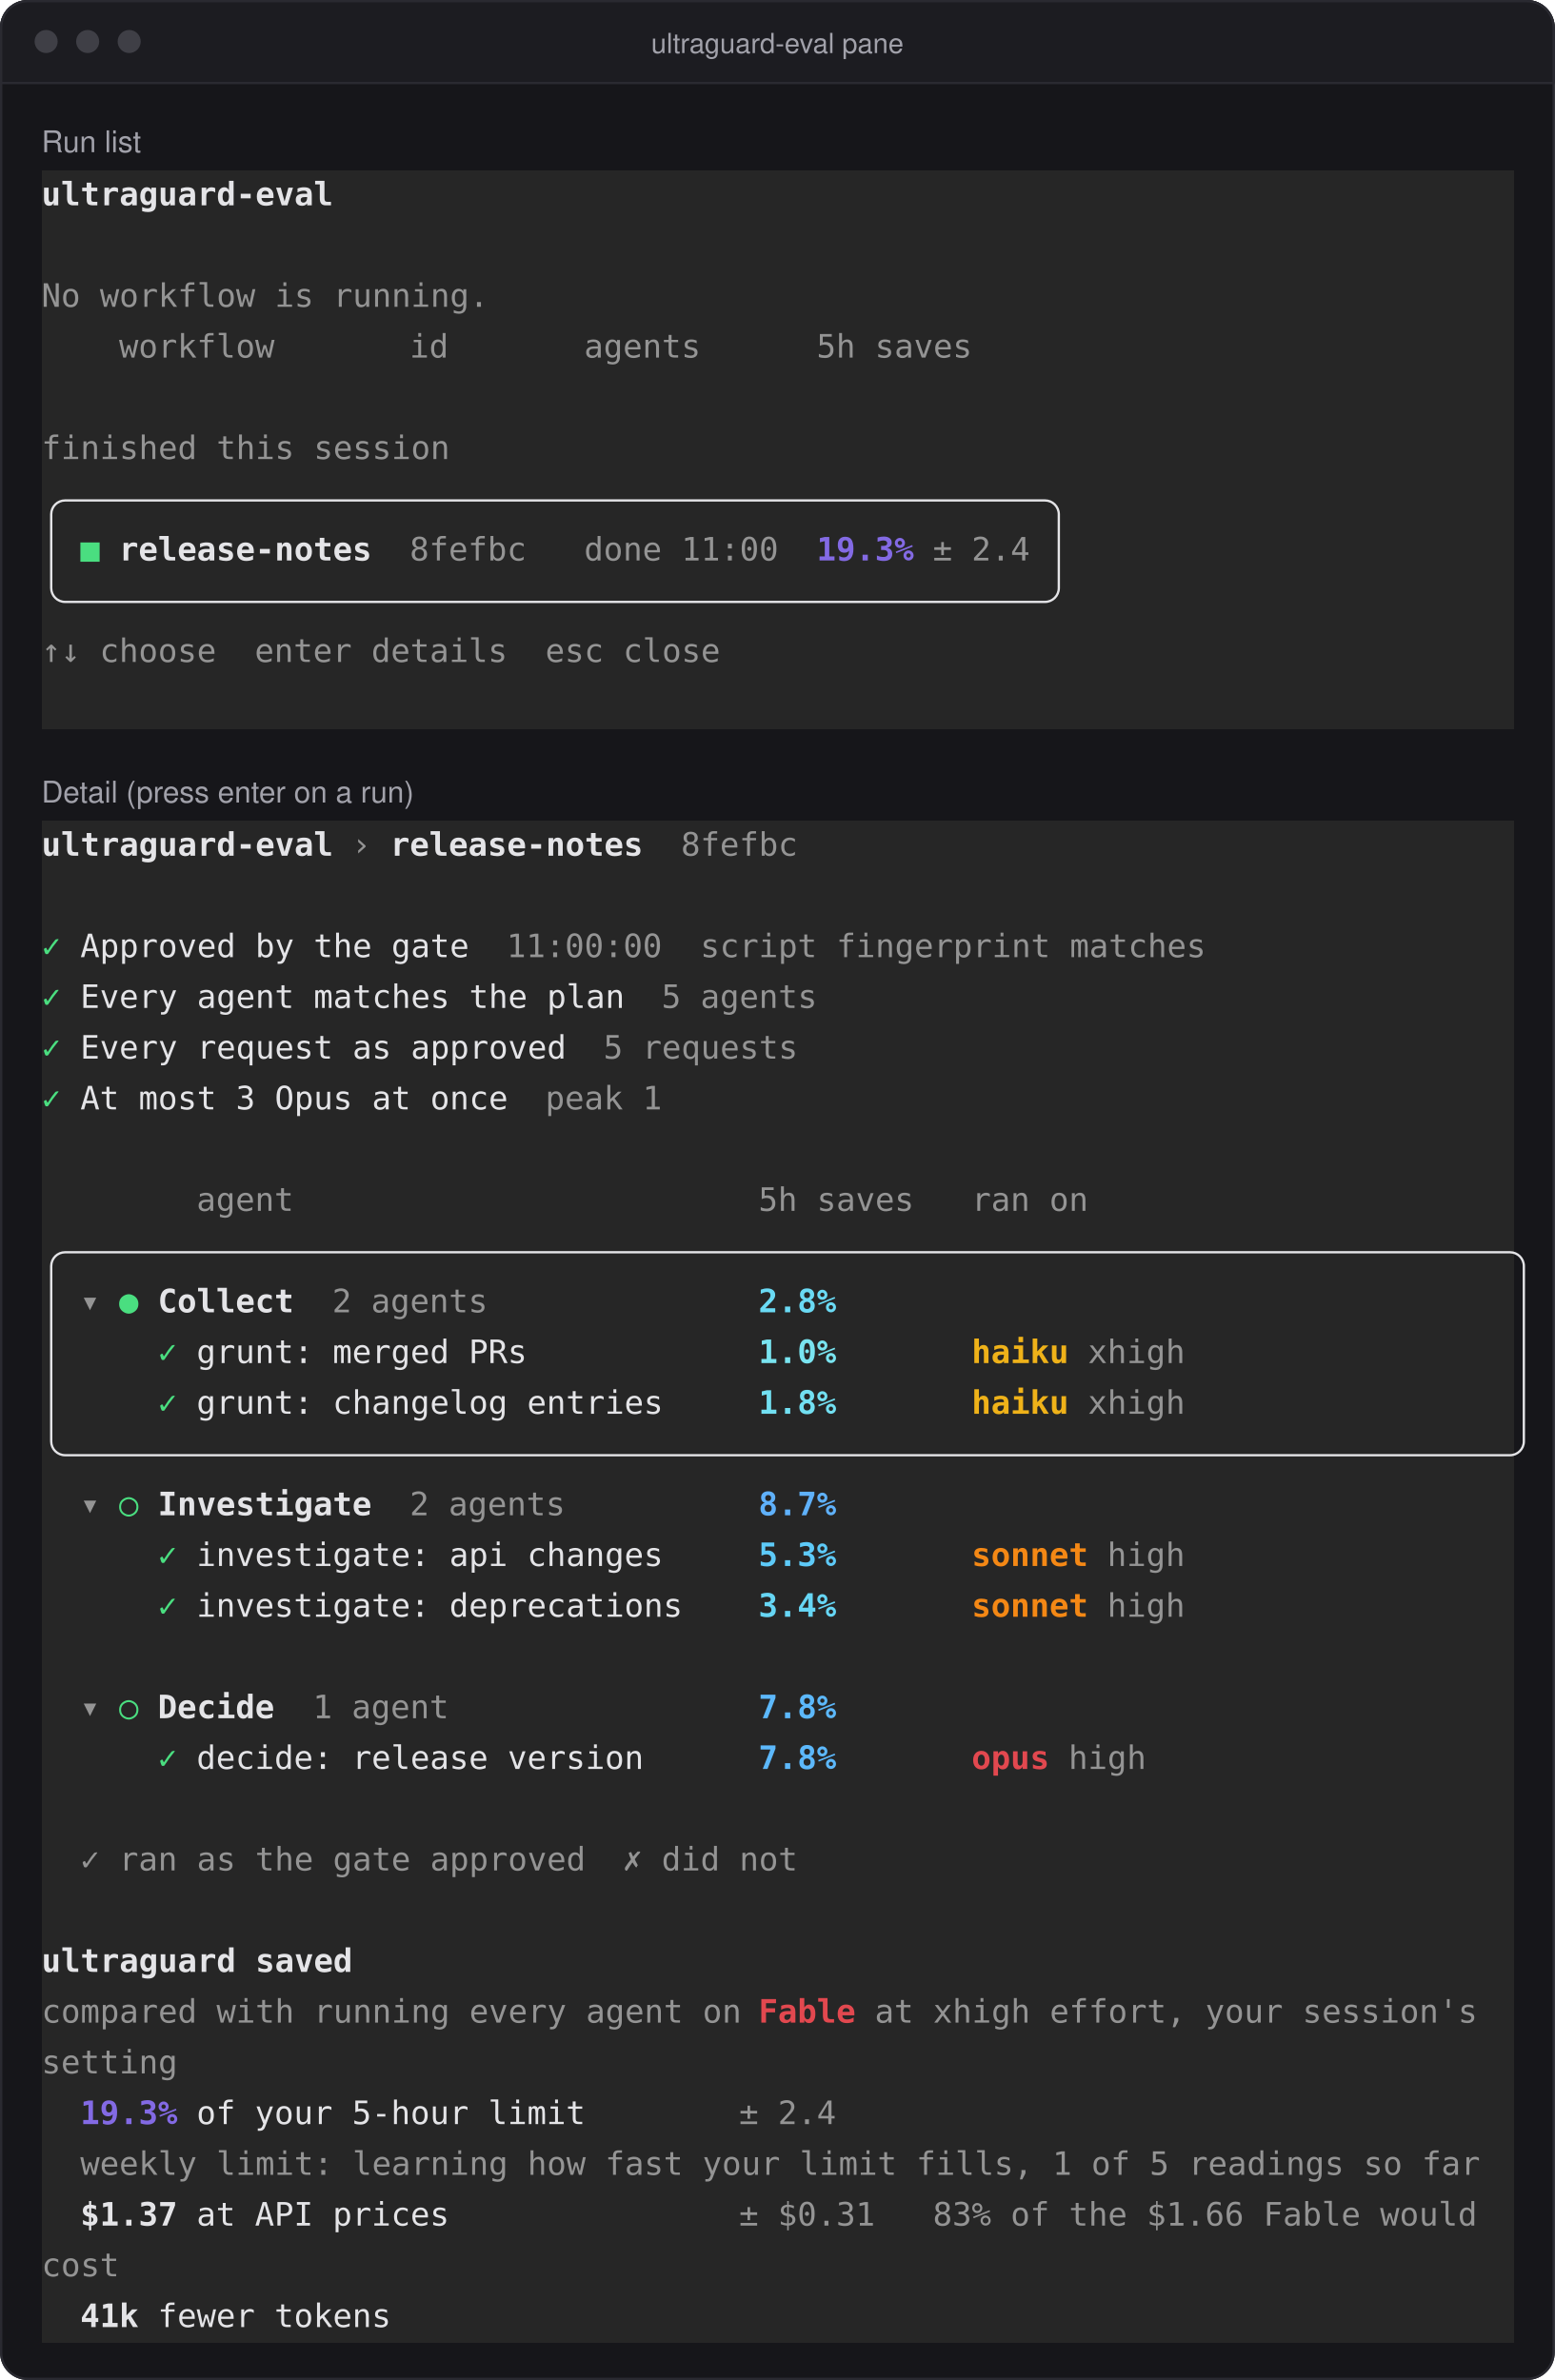
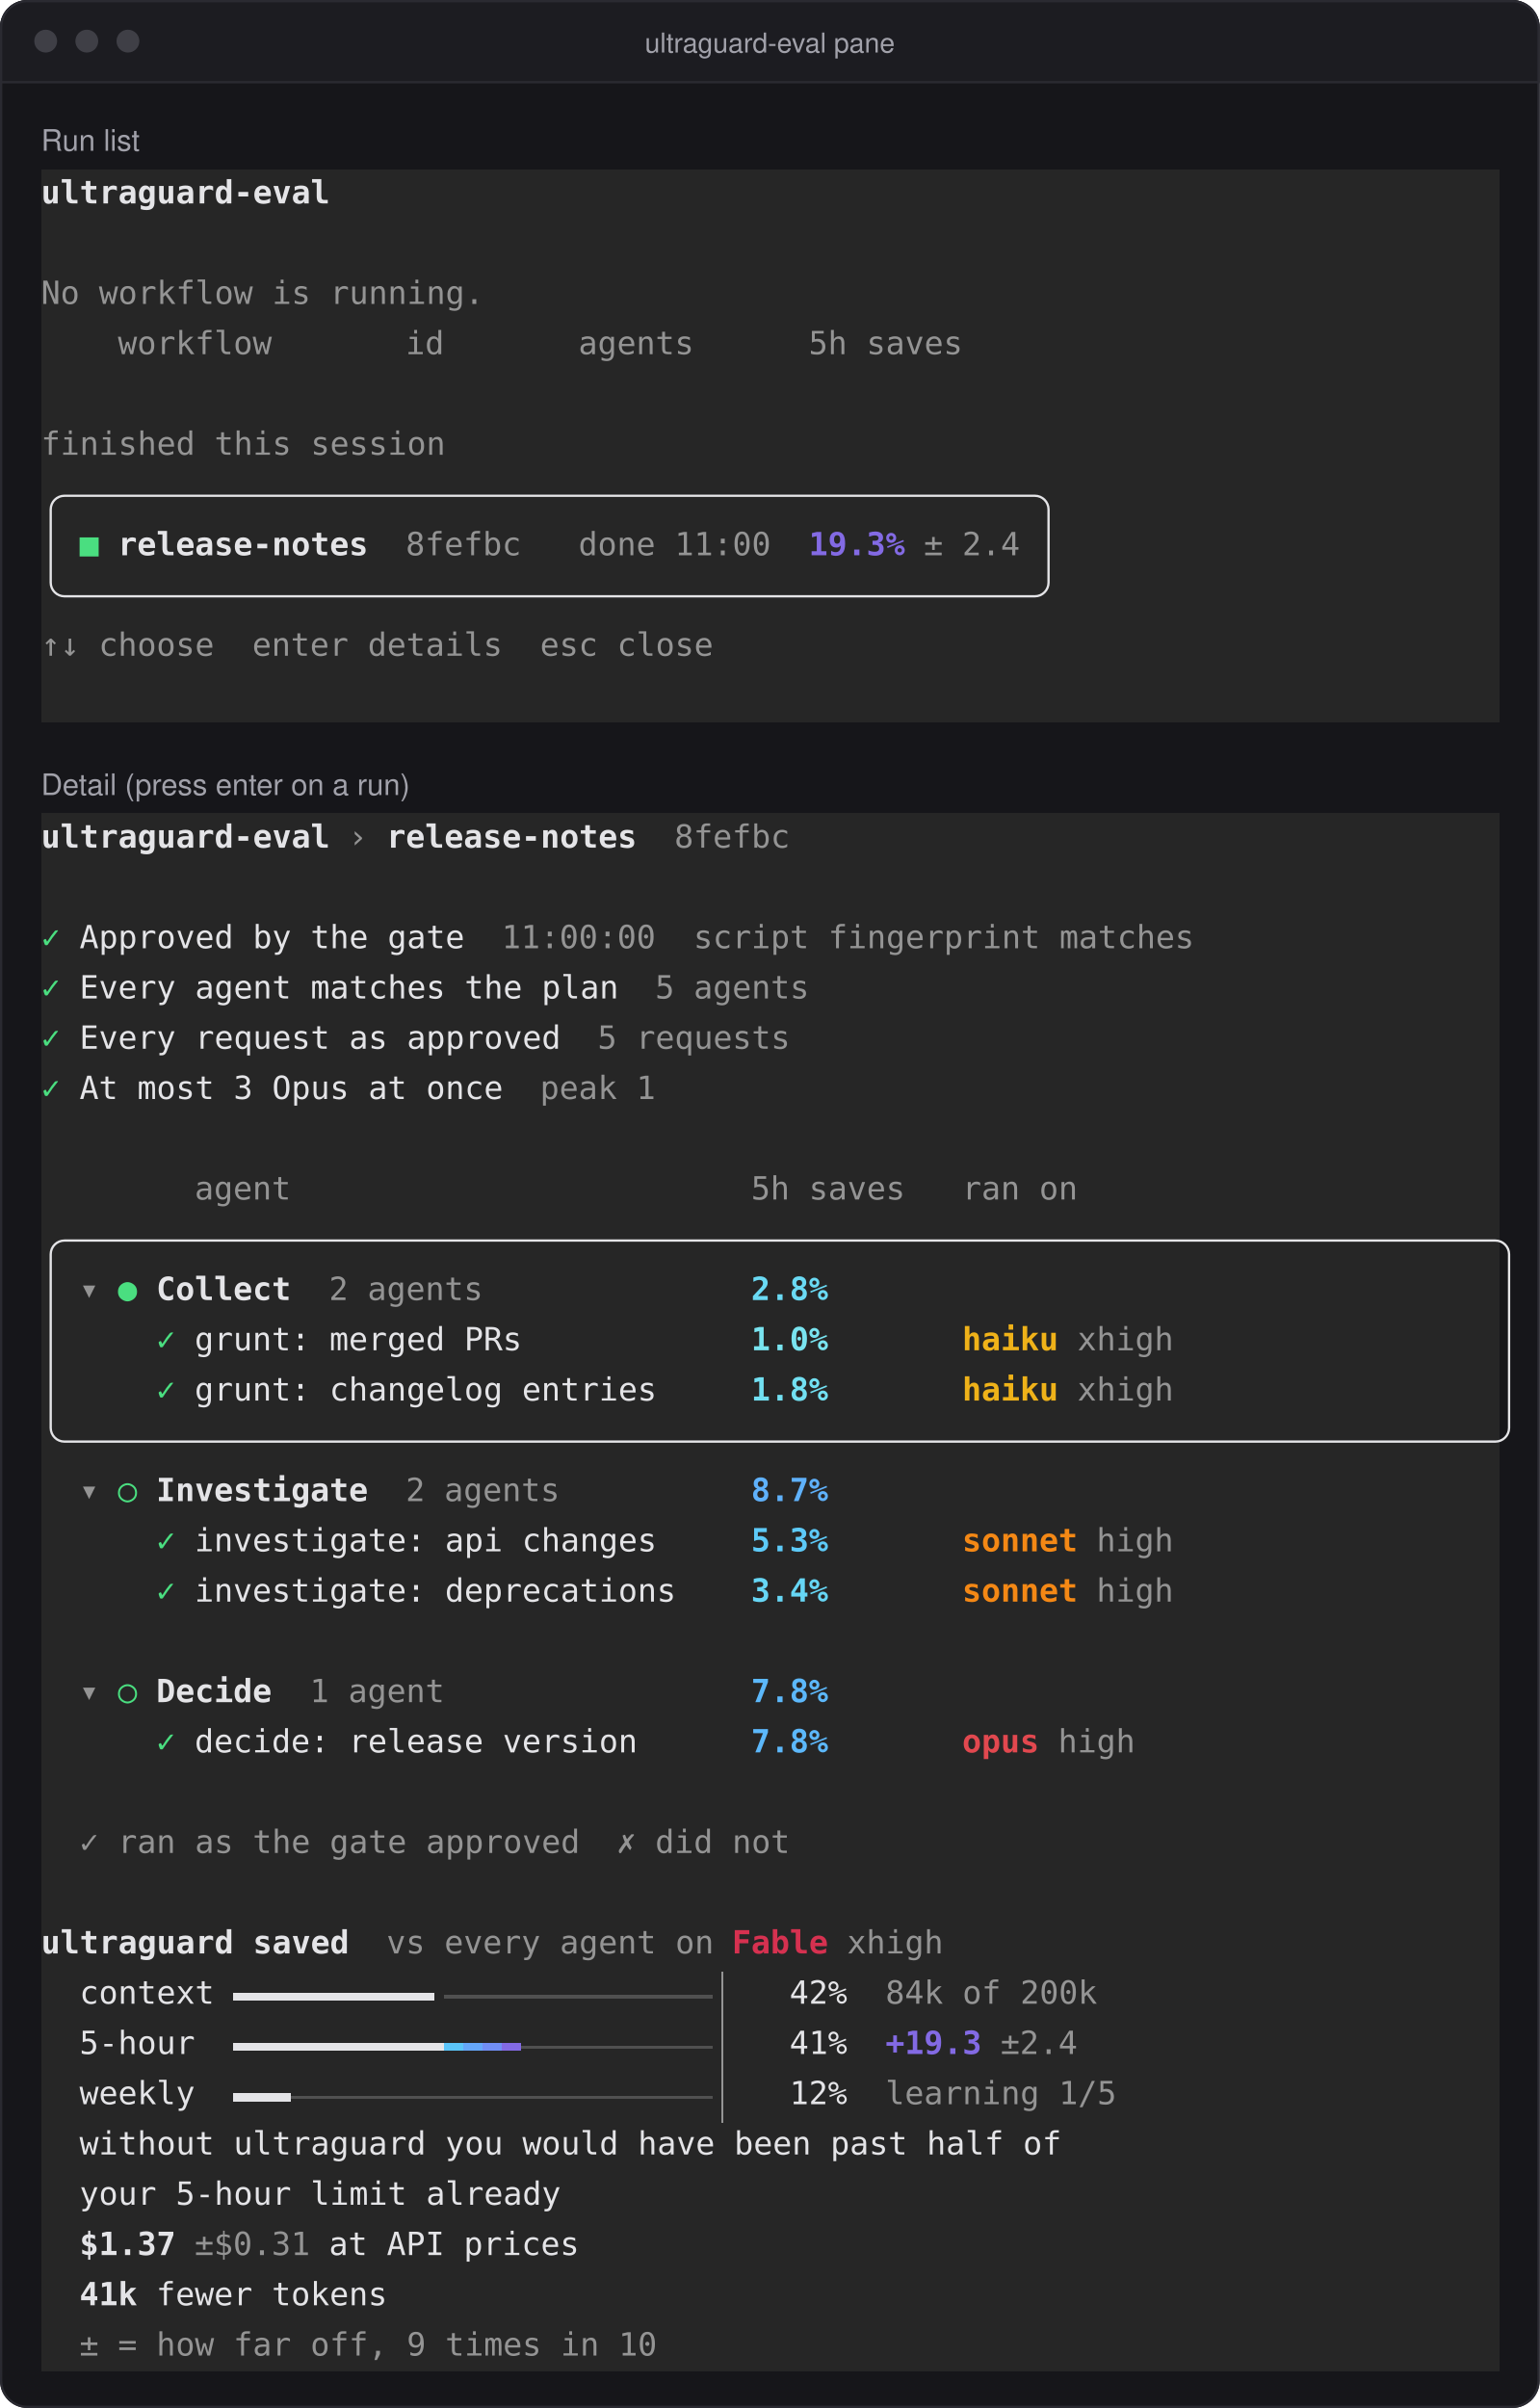
- <svg xmlns="http://www.w3.org/2000/svg" viewBox="0 0 674 1032" width="674" height="1032" role="img" aria-label="ultraguard-eval pane">
-   <rect width="674" height="1032" rx="12" fill="#16161a" />
+ <svg xmlns="http://www.w3.org/2000/svg" viewBox="0 0 674 1054" width="674" height="1054" role="img" aria-label="ultraguard-eval pane">
+   <rect width="674" height="1054" rx="12" fill="#16161a" />
  <path d="M0 12a12 12 0 0 1 12-12h650a12 12 0 0 1 12 12v24H0z" fill="#1c1c21" />
-   <rect x="0.5" y="0.5" width="673" height="1031" rx="11.5" fill="none" stroke="#2a2a31" />
+   <rect x="0.5" y="0.5" width="673" height="1053" rx="11.5" fill="none" stroke="#2a2a31" />
  <path d="M0 36h674" stroke="#2a2a31" />
  <circle cx="20" cy="18" r="5" fill="#3f3f46" />
  <circle cx="38" cy="18" r="5" fill="#3f3f46" />
  <circle cx="56" cy="18" r="5" fill="#3f3f46" />
  <text x="337" y="23" text-anchor="middle" font-family="-apple-system, 'Segoe UI', Helvetica, Arial, sans-serif" font-size="12" fill="#a1a1aa">ultraguard-eval pane</text>
  <g font-family="ui-monospace, SFMono-Regular, Menlo, Consolas, 'DejaVu Sans Mono', monospace" font-size="14" shape-rendering="crispEdges">
    <text x="18" y="66" font-family="-apple-system, 'Segoe UI', Helvetica, Arial, sans-serif" font-size="13" fill="#a1a1aa">Run list</text>
    <rect x="18" y="74" width="638.40" height="242" fill="#262626" />
    <text xml:space="preserve" x="18.00" y="89.04" fill="#e4e4e7" font-weight="700" textLength="126.00">ultraguard-eval</text>
    <text xml:space="preserve" x="18.00" y="133.04" fill="#949494" textLength="193.20">No workflow is running.</text>
    <text xml:space="preserve" x="51.60" y="155.04" fill="#949494" textLength="67.20">workflow</text>
    <text xml:space="preserve" x="177.60" y="155.04" fill="#949494" textLength="16.80">id</text>
    <text xml:space="preserve" x="253.20" y="155.04" fill="#949494" textLength="50.40">agents</text>
    <text xml:space="preserve" x="354.00" y="155.04" fill="#949494" textLength="67.20">5h saves</text>
    <text xml:space="preserve" x="18.00" y="199.04" fill="#949494" textLength="176.40">finished this session</text>
    <rect x="22.20" y="217.00" width="436.80" height="44.00" rx="6" fill="none" stroke="#e4e4e7" stroke-width="1" shape-rendering="geometricPrecision" />
    <text xml:space="preserve" x="34.80" y="243.04" fill="#4ade80">■</text>
    <text xml:space="preserve" x="51.60" y="243.04" fill="#e4e4e7" font-weight="700" textLength="109.20">release-notes</text>
    <text xml:space="preserve" x="177.60" y="243.04" fill="#949494" textLength="50.40">8fefbc</text>
    <text xml:space="preserve" x="253.20" y="243.04" fill="#949494" textLength="84.00">done 11:00</text>
    <text xml:space="preserve" x="354.00" y="243.04" fill="#836ae4" font-weight="700" textLength="42.00">19.3%</text>
    <text xml:space="preserve" x="404.40" y="243.04" fill="#949494">±</text>
    <text xml:space="preserve" x="421.20" y="243.04" fill="#949494" textLength="25.20">2.4</text>
    <text xml:space="preserve" x="18.00" y="287.04" fill="#949494">↑</text>
    <text xml:space="preserve" x="26.40" y="287.04" fill="#949494">↓</text>
    <text xml:space="preserve" x="43.20" y="287.04" fill="#949494" textLength="50.40">choose</text>
    <text xml:space="preserve" x="110.40" y="287.04" fill="#949494" textLength="109.20">enter details</text>
    <text xml:space="preserve" x="236.40" y="287.04" fill="#949494" textLength="75.60">esc close</text>
    <text x="18" y="348" font-family="-apple-system, 'Segoe UI', Helvetica, Arial, sans-serif" font-size="13" fill="#a1a1aa">Detail (press enter on a run)</text>
-     <rect x="18" y="356" width="638.40" height="660" fill="#262626" />
+     <rect x="18" y="356" width="638.40" height="682" fill="#262626" />
    <text xml:space="preserve" x="18.00" y="371.04" fill="#e4e4e7" font-weight="700" textLength="126.00">ultraguard-eval</text>
    <text xml:space="preserve" x="152.40" y="371.04" fill="#949494">›</text>
    <text xml:space="preserve" x="169.20" y="371.04" fill="#e4e4e7" font-weight="700" textLength="109.20">release-notes</text>
    <text xml:space="preserve" x="295.20" y="371.04" fill="#949494" textLength="50.40">8fefbc</text>
    <text xml:space="preserve" x="18.00" y="415.04" fill="#4ade80">✓</text>
    <text xml:space="preserve" x="34.80" y="415.04" fill="#e4e4e7" textLength="168.00">Approved by the gate</text>
    <text xml:space="preserve" x="219.60" y="415.04" fill="#949494" textLength="67.20">11:00:00</text>
    <text xml:space="preserve" x="303.60" y="415.04" fill="#949494" textLength="218.40">script fingerprint matches</text>
    <text xml:space="preserve" x="18.00" y="437.04" fill="#4ade80">✓</text>
    <text xml:space="preserve" x="34.80" y="437.04" fill="#e4e4e7" textLength="235.20">Every agent matches the plan</text>
    <text xml:space="preserve" x="286.80" y="437.04" fill="#949494" textLength="67.20">5 agents</text>
    <text xml:space="preserve" x="18.00" y="459.04" fill="#4ade80">✓</text>
    <text xml:space="preserve" x="34.80" y="459.04" fill="#e4e4e7" textLength="210.00">Every request as approved</text>
    <text xml:space="preserve" x="261.60" y="459.04" fill="#949494" textLength="84.00">5 requests</text>
    <text xml:space="preserve" x="18.00" y="481.04" fill="#4ade80">✓</text>
    <text xml:space="preserve" x="34.80" y="481.04" fill="#e4e4e7" textLength="184.80">At most 3 Opus at once</text>
    <text xml:space="preserve" x="236.40" y="481.04" fill="#949494" textLength="50.40">peak 1</text>
    <text xml:space="preserve" x="85.20" y="525.04" fill="#949494" textLength="42.00">agent</text>
    <text xml:space="preserve" x="328.80" y="525.04" fill="#949494" textLength="67.20">5h saves</text>
    <text xml:space="preserve" x="421.20" y="525.04" fill="#949494" textLength="50.40">ran on</text>
    <text xml:space="preserve" x="34.80" y="569.04" fill="#949494">▾</text>
    <text xml:space="preserve" x="51.60" y="569.04" fill="#4ade80">●</text>
    <text xml:space="preserve" x="68.40" y="569.04" fill="#e4e4e7" font-weight="700" textLength="58.80">Collect</text>
    <text xml:space="preserve" x="144.00" y="569.04" fill="#949494" textLength="67.20">2 agents</text>
    <text xml:space="preserve" x="328.80" y="569.04" fill="#6adaf4" font-weight="700" textLength="33.60">2.8%</text>
    <text xml:space="preserve" x="68.40" y="591.04" fill="#4ade80">✓</text>
    <text xml:space="preserve" x="85.20" y="591.04" fill="#e4e4e7" textLength="142.80">grunt: merged PRs</text>
    <text xml:space="preserve" x="328.80" y="591.04" fill="#79e4f0" font-weight="700" textLength="33.60">1.0%</text>
    <text xml:space="preserve" x="421.20" y="591.04" fill="#efb219" font-weight="700" textLength="42.00">haiku</text>
    <text xml:space="preserve" x="471.60" y="591.04" fill="#949494" textLength="42.00">xhigh</text>
    <text xml:space="preserve" x="68.40" y="613.04" fill="#4ade80">✓</text>
    <text xml:space="preserve" x="85.20" y="613.04" fill="#e4e4e7" textLength="201.60">grunt: changelog entries</text>
    <text xml:space="preserve" x="328.80" y="613.04" fill="#72e0f2" font-weight="700" textLength="33.60">1.8%</text>
    <text xml:space="preserve" x="421.20" y="613.04" fill="#efb219" font-weight="700" textLength="42.00">haiku</text>
    <text xml:space="preserve" x="471.60" y="613.04" fill="#949494" textLength="42.00">xhigh</text>
    <text xml:space="preserve" x="34.80" y="657.04" fill="#949494">▾</text>
    <text xml:space="preserve" x="51.60" y="657.04" fill="#4ade80">○</text>
    <text xml:space="preserve" x="68.40" y="657.04" fill="#e4e4e7" font-weight="700" textLength="92.40">Investigate</text>
    <text xml:space="preserve" x="177.60" y="657.04" fill="#949494" textLength="67.20">2 agents</text>
    <text xml:space="preserve" x="328.80" y="657.04" fill="#5fb1fb" font-weight="700" textLength="33.60">8.7%</text>
    <text xml:space="preserve" x="68.40" y="679.04" fill="#4ade80">✓</text>
    <text xml:space="preserve" x="85.20" y="679.04" fill="#e4e4e7" textLength="201.60">investigate: api changes</text>
    <text xml:space="preserve" x="328.80" y="679.04" fill="#5dcaf8" font-weight="700" textLength="33.60">5.3%</text>
    <text xml:space="preserve" x="421.20" y="679.04" fill="#f48815" font-weight="700" textLength="50.40">sonnet</text>
    <text xml:space="preserve" x="480.00" y="679.04" fill="#949494" textLength="33.60">high</text>
    <text xml:space="preserve" x="68.40" y="701.04" fill="#4ade80">✓</text>
    <text xml:space="preserve" x="85.20" y="701.04" fill="#e4e4e7" textLength="210.00">investigate: deprecations</text>
    <text xml:space="preserve" x="328.80" y="701.04" fill="#66d6f5" font-weight="700" textLength="33.60">3.4%</text>
    <text xml:space="preserve" x="421.20" y="701.04" fill="#f48815" font-weight="700" textLength="50.40">sonnet</text>
    <text xml:space="preserve" x="480.00" y="701.04" fill="#949494" textLength="33.60">high</text>
    <text xml:space="preserve" x="34.80" y="745.04" fill="#949494">▾</text>
    <text xml:space="preserve" x="51.60" y="745.04" fill="#4ade80">○</text>
    <text xml:space="preserve" x="68.40" y="745.04" fill="#e4e4e7" font-weight="700" textLength="50.40">Decide</text>
    <text xml:space="preserve" x="135.60" y="745.04" fill="#949494" textLength="58.80">1 agent</text>
    <text xml:space="preserve" x="328.80" y="745.04" fill="#5cb8fb" font-weight="700" textLength="33.60">7.8%</text>
    <text xml:space="preserve" x="68.40" y="767.04" fill="#4ade80">✓</text>
    <text xml:space="preserve" x="85.20" y="767.04" fill="#e4e4e7" textLength="193.20">decide: release version</text>
    <text xml:space="preserve" x="328.80" y="767.04" fill="#5cb8fb" font-weight="700" textLength="33.60">7.8%</text>
    <text xml:space="preserve" x="421.20" y="767.04" fill="#e2484f" font-weight="700" textLength="33.60">opus</text>
    <text xml:space="preserve" x="463.20" y="767.04" fill="#949494" textLength="33.60">high</text>
    <rect x="22.20" y="543.00" width="638.40" height="88.00" rx="6" fill="none" stroke="#e4e4e7" stroke-width="1" shape-rendering="geometricPrecision" />
    <text xml:space="preserve" x="34.80" y="811.04" fill="#949494">✓</text>
    <text xml:space="preserve" x="51.60" y="811.04" fill="#949494" textLength="201.60">ran as the gate approved</text>
    <text xml:space="preserve" x="270.00" y="811.04" fill="#949494">✗</text>
    <text xml:space="preserve" x="286.80" y="811.04" fill="#949494" textLength="58.80">did not</text>
    <text xml:space="preserve" x="18.00" y="855.04" fill="#e4e4e7" font-weight="700" textLength="134.40">ultraguard saved</text>
-     <text xml:space="preserve" x="18.00" y="877.04" fill="#949494" textLength="302.40">compared with running every agent on</text>
-     <text xml:space="preserve" x="328.80" y="877.04" fill="#e2484f" font-weight="700" textLength="42.00">Fable</text>
-     <text xml:space="preserve" x="379.20" y="877.04" fill="#949494" textLength="260.40">at xhigh effort, your session's</text>
-     <text xml:space="preserve" x="18.00" y="899.04" fill="#949494" textLength="58.80">setting</text>
-     <text xml:space="preserve" x="34.80" y="921.04" fill="#836ae4" font-weight="700" textLength="42.00">19.3%</text>
-     <text xml:space="preserve" x="85.20" y="921.04" fill="#e4e4e7" textLength="168.00">of your 5-hour limit</text>
-     <text xml:space="preserve" x="320.40" y="921.04" fill="#949494">±</text>
-     <text xml:space="preserve" x="337.20" y="921.04" fill="#949494" textLength="25.20">2.4</text>
-     <text xml:space="preserve" x="34.80" y="943.04" fill="#949494" textLength="604.80">weekly limit: learning how fast your limit fills, 1 of 5 readings so far</text>
-     <text xml:space="preserve" x="34.80" y="965.04" fill="#e4e4e7" font-weight="700" textLength="42.00">$1.37</text>
-     <text xml:space="preserve" x="85.20" y="965.04" fill="#e4e4e7" textLength="109.20">at API prices</text>
-     <text xml:space="preserve" x="320.40" y="965.04" fill="#949494">±</text>
-     <text xml:space="preserve" x="337.20" y="965.04" fill="#949494" textLength="42.00">$0.31</text>
-     <text xml:space="preserve" x="404.40" y="965.04" fill="#949494" textLength="235.20">83% of the $1.66 Fable would</text>
-     <text xml:space="preserve" x="18.00" y="987.04" fill="#949494" textLength="33.60">cost</text>
+     <text xml:space="preserve" x="169.20" y="855.04" fill="#949494" textLength="142.80">vs every agent on</text>
+     <text xml:space="preserve" x="320.40" y="855.04" fill="#d63150" font-weight="700" textLength="42.00">Fable</text>
+     <text xml:space="preserve" x="370.80" y="855.04" fill="#949494" textLength="42.00">xhigh</text>
+     <text xml:space="preserve" x="34.80" y="877.04" fill="#e4e4e7" textLength="58.80">context</text>
+     <rect x="102.00" y="872.24" width="84.00" height="3.52" fill="#e4e4e7" />
+     <rect x="186.00" y="872.24" width="4.20" height="3.52" fill="#e4e4e7" />
+     <rect x="194.40" y="873.34" width="117.60" height="1.32" fill="#505050" />
+     <rect x="315.70" y="863.00" width="1.01" height="22.00" fill="#949494" />
+     <text xml:space="preserve" x="345.60" y="877.04" fill="#e4e4e7" textLength="25.20">42%</text>
+     <text xml:space="preserve" x="387.60" y="877.04" fill="#949494" textLength="92.40">84k of 200k</text>
+     <text xml:space="preserve" x="34.80" y="899.04" fill="#e4e4e7" textLength="50.40">5-hour</text>
+     <rect x="102.00" y="894.24" width="92.40" height="3.52" fill="#e4e4e7" />
+     <rect x="194.40" y="894.24" width="8.40" height="3.52" fill="#5bc5f9" />
+     <rect x="202.80" y="894.24" width="8.40" height="3.52" fill="#65a7fa" />
+     <rect x="211.20" y="894.24" width="8.40" height="3.52" fill="#718ef5" />
+     <rect x="219.60" y="894.24" width="8.40" height="3.52" fill="#836ae4" />
+     <rect x="228.00" y="895.34" width="84.00" height="1.32" fill="#505050" />
+     <rect x="315.70" y="885.00" width="1.01" height="22.00" fill="#949494" />
+     <text xml:space="preserve" x="345.60" y="899.04" fill="#e4e4e7" textLength="25.20">41%</text>
+     <text xml:space="preserve" x="387.60" y="899.04" fill="#836ae4" font-weight="700" textLength="42.00">+19.3</text>
+     <text xml:space="preserve" x="438.00" y="899.04" fill="#949494">±</text>
+     <text xml:space="preserve" x="446.40" y="899.04" fill="#949494" textLength="25.20">2.4</text>
+     <text xml:space="preserve" x="34.80" y="921.04" fill="#e4e4e7" textLength="50.40">weekly</text>
+     <rect x="102.00" y="916.24" width="25.20" height="3.52" fill="#e4e4e7" />
+     <rect x="127.20" y="917.34" width="184.80" height="1.32" fill="#505050" />
+     <rect x="315.70" y="907.00" width="1.01" height="22.00" fill="#949494" />
+     <text xml:space="preserve" x="345.60" y="921.04" fill="#e4e4e7" textLength="25.20">12%</text>
+     <text xml:space="preserve" x="387.60" y="921.04" fill="#949494" textLength="100.80">learning 1/5</text>
+     <text xml:space="preserve" x="34.80" y="943.04" fill="#e4e4e7" textLength="428.40">without ultraguard you would have been past half of</text>
+     <text xml:space="preserve" x="34.80" y="965.04" fill="#e4e4e7" textLength="210.00">your 5-hour limit already</text>
+     <text xml:space="preserve" x="34.80" y="987.04" fill="#e4e4e7" font-weight="700" textLength="42.00">$1.37</text>
+     <text xml:space="preserve" x="85.20" y="987.04" fill="#949494">±</text>
+     <text xml:space="preserve" x="93.60" y="987.04" fill="#949494" textLength="42.00">$0.31</text>
+     <text xml:space="preserve" x="144.00" y="987.04" fill="#e4e4e7" textLength="109.20">at API prices</text>
    <text xml:space="preserve" x="34.80" y="1009.04" fill="#e4e4e7" font-weight="700" textLength="25.20">41k</text>
    <text xml:space="preserve" x="68.40" y="1009.04" fill="#e4e4e7" textLength="100.80">fewer tokens</text>
+     <text xml:space="preserve" x="34.80" y="1031.04" fill="#949494">±</text>
+     <text xml:space="preserve" x="51.60" y="1031.04" fill="#949494" textLength="235.20">= how far off, 9 times in 10</text>
  </g>
</svg>
